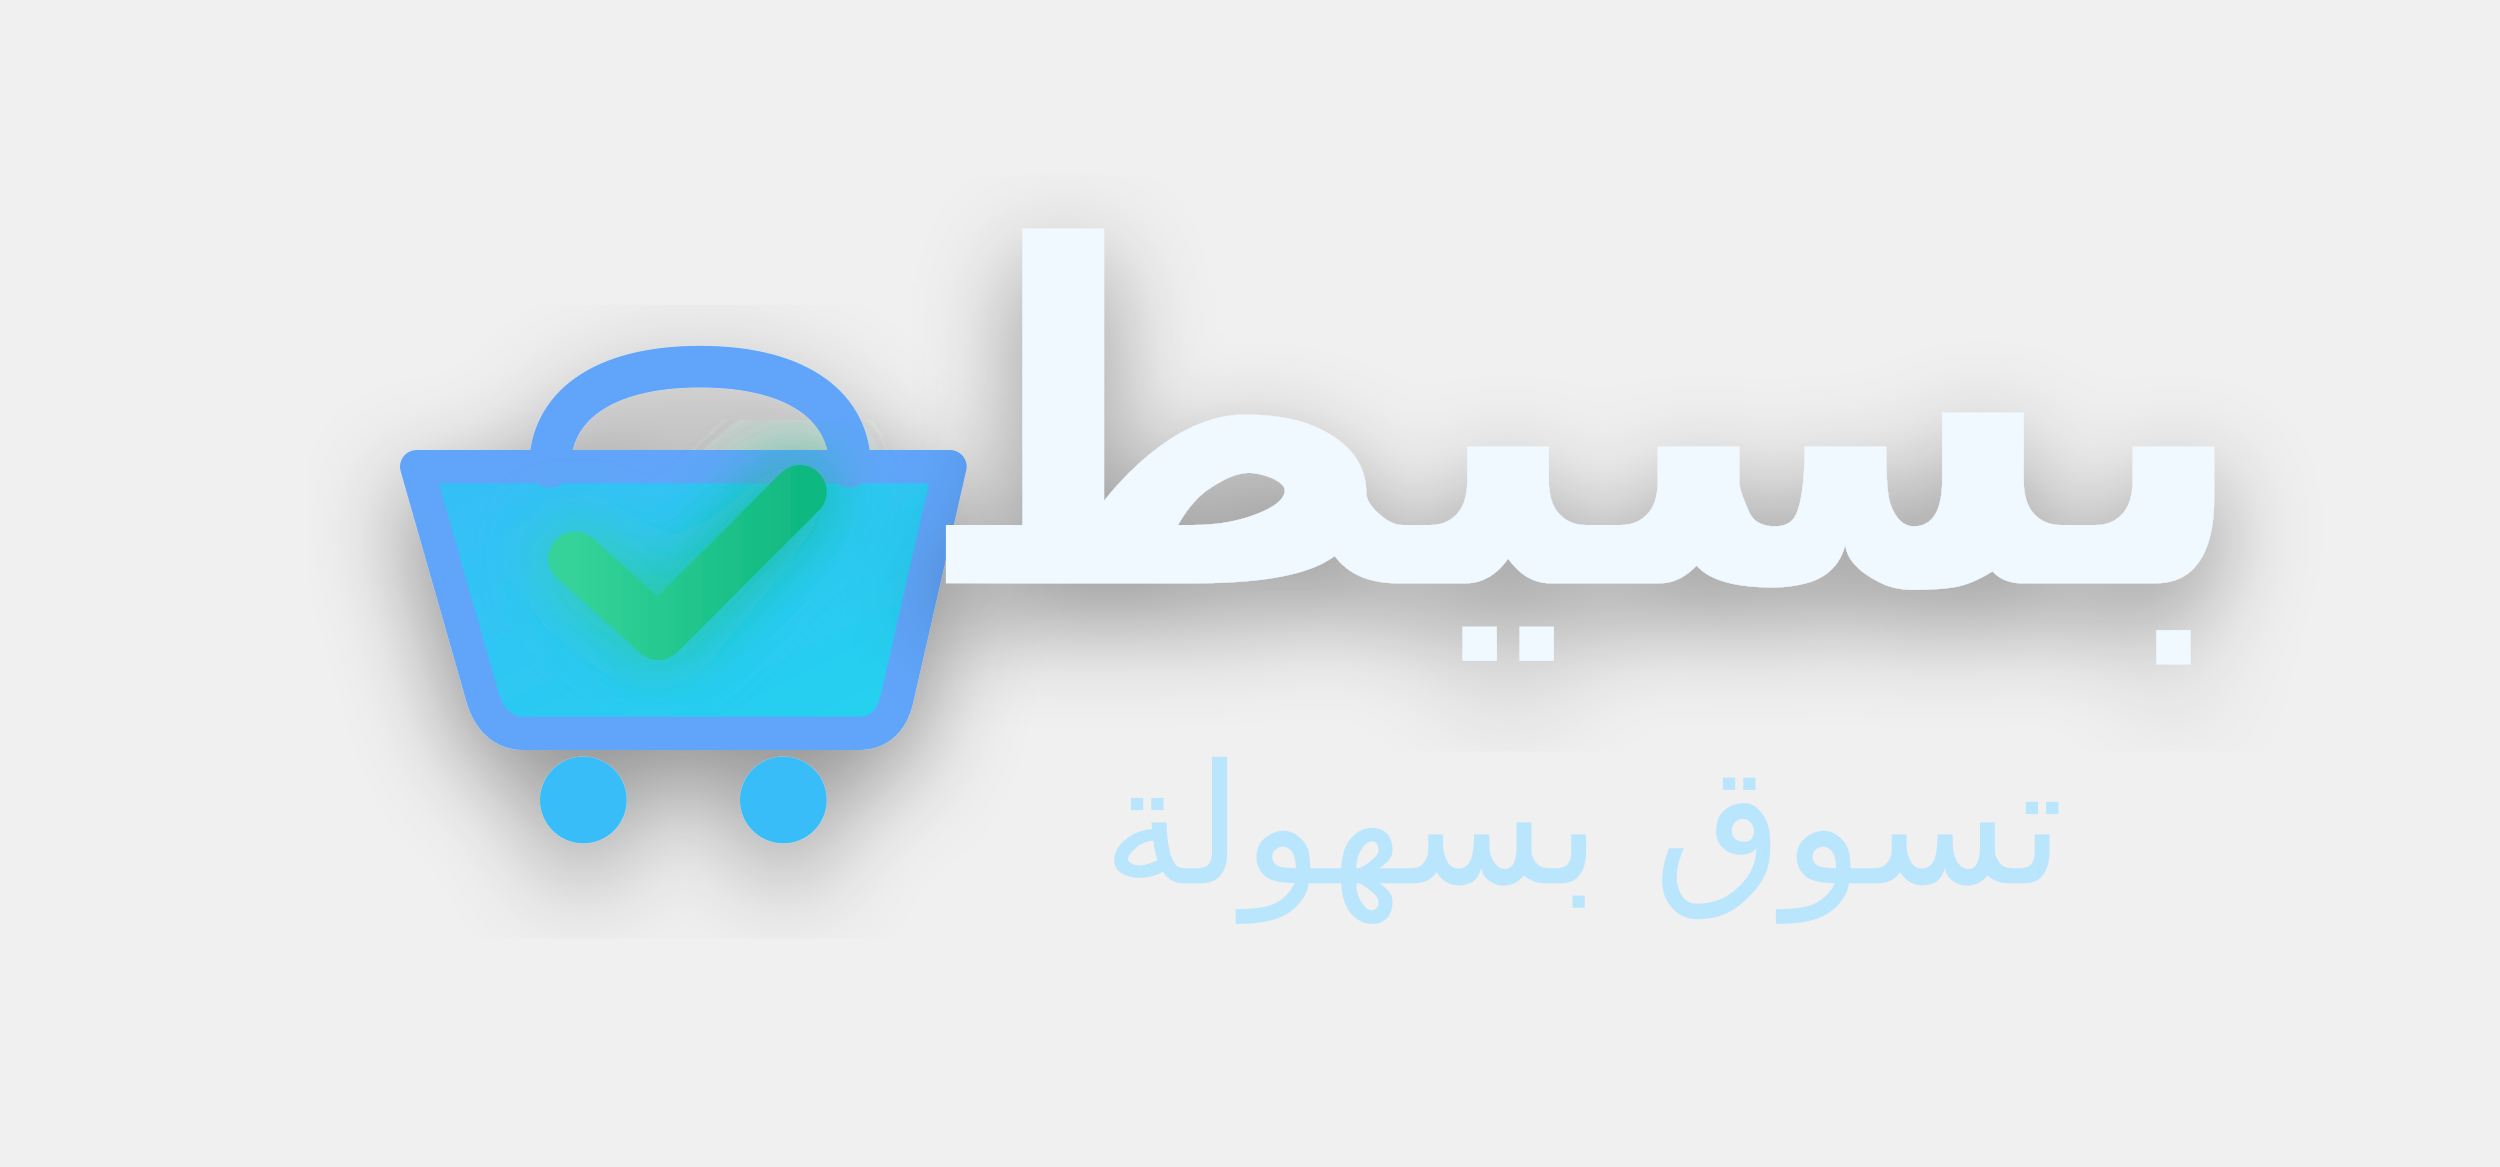
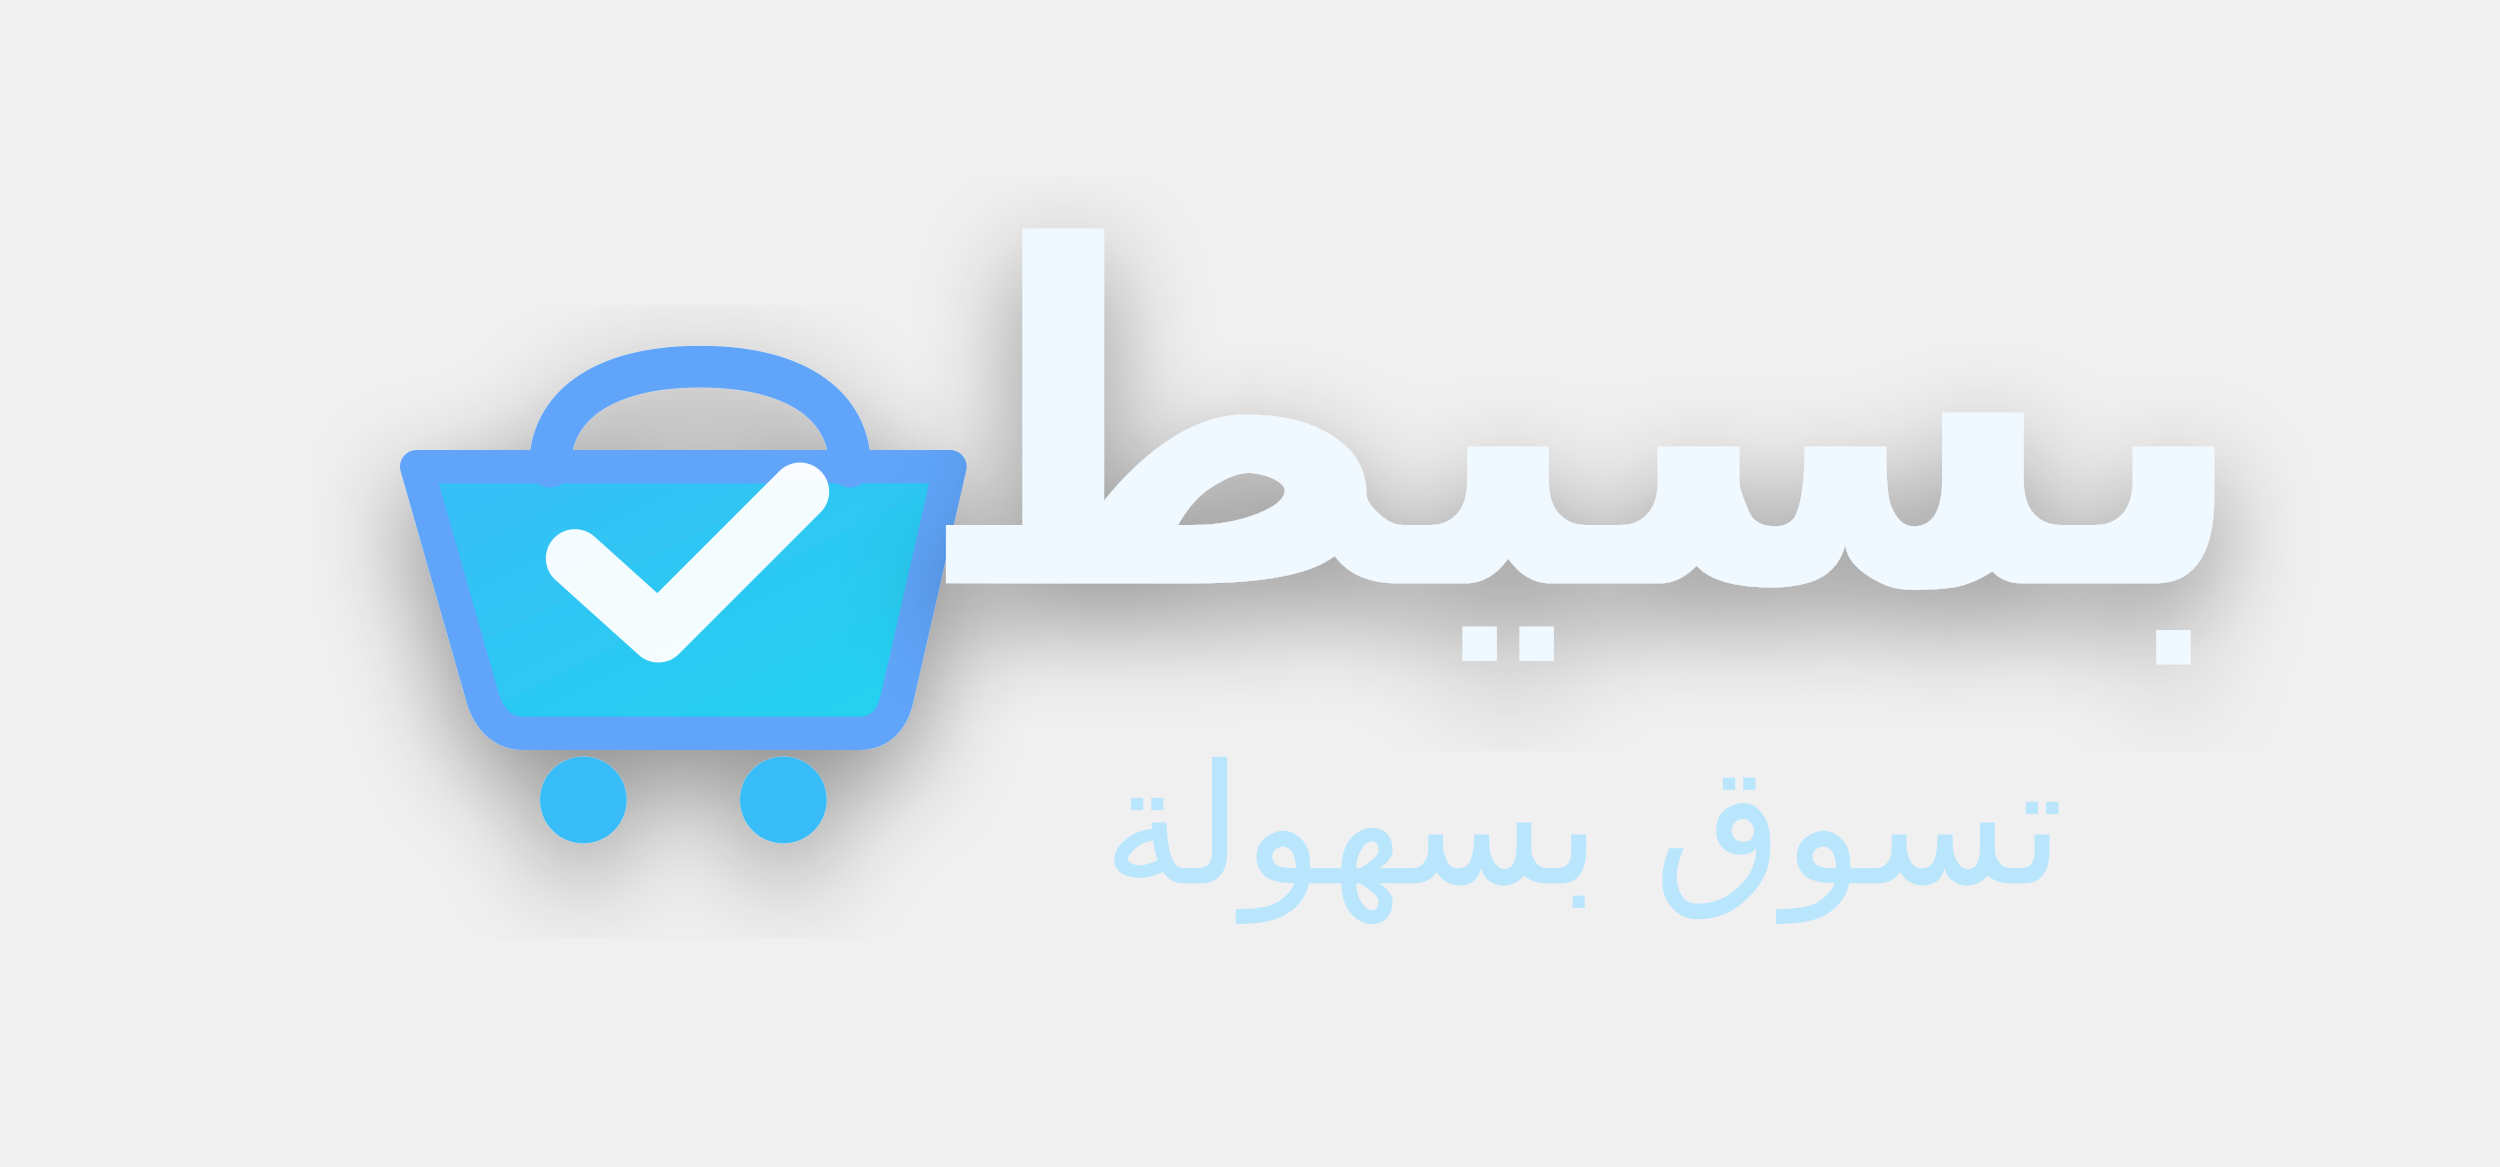
<svg xmlns="http://www.w3.org/2000/svg" width="150" height="70" viewBox="0 0 150 70" version="1.1">
  <defs>
    <linearGradient id="gradient-primary-dark" x1="0%" y1="0%" x2="100%" y2="100%">
      <stop offset="0%" style="stop-color:#38BDF8;stop-opacity:1" />
      <stop offset="100%" style="stop-color:#22D3EE;stop-opacity:1" />
    </linearGradient>
    <linearGradient id="gradient-green-dark" x1="0%" y1="0%" x2="100%" y2="0%">
      <stop offset="0%" style="stop-color:#34D399;stop-opacity:1" />
      <stop offset="100%" style="stop-color:#10B981;stop-opacity:1" />
    </linearGradient>
    <filter id="shadow-dark" x="-20%" y="-20%" width="140%" height="140%">
      <feDropShadow dx="0" dy="2" stdDeviation="3" flood-color="#000000" flood-opacity="0.4" />
    </filter>
    <filter id="glow" x="-50%" y="-50%" width="200%" height="200%">
      <feGaussianBlur stdDeviation="2" result="coloredBlur" />
      <feMerge>
        <feMergeNode in="coloredBlur" />
        <feMergeNode in="SourceGraphic" />
      </feMerge>
    </filter>
  </defs>
  <g transform="translate(15, 10)" filter="url(#shadow-dark)">
    <path d="M 10 18 L 14 32 C 14.4 33.2 15.2 34 16.4 34 H 36.5 C 37.8 34 38.5 33.2 38.8 32 L 42 18 Z" fill="url(#gradient-primary-dark)" stroke="#60A5FA" stroke-width="2" stroke-linejoin="round" />
    <path d="M 18 18 C 18 14.5 21 12 27 12 C 33 12 36 14.5 36 18" fill="none" stroke="#60A5FA" stroke-width="2.5" stroke-linecap="round" />
-     <path d="M 19.5 23.5 L 24.5 28 L 33 19.5" fill="none" stroke="url(#gradient-green-dark)" stroke-width="3.2" stroke-linecap="round" stroke-linejoin="round" filter="url(#glow)" />
+     <path d="M 19.5 23.5 L 24.5 28 L 33 19.5" fill="none" stroke="#FFFFFF" stroke-width="3.5" stroke-linecap="round" stroke-linejoin="round" opacity="0.95" />
    <circle cx="20" cy="38" r="2.6" fill="#38BDF8" />
    <circle cx="32" cy="38" r="2.6" fill="#38BDF8" />
  </g>
  <text x="95" y="35" font-family="Tajawal, Arial, sans-serif" font-size="28" font-weight="700" fill="#F0F9FF" text-anchor="middle" direction="rtl" filter="url(#shadow-dark)">بسيط</text>
  <text x="95" y="53" font-family="Tajawal, Arial, sans-serif" font-size="10" font-weight="400" fill="#BAE6FD" text-anchor="middle">تسوق بسهولة</text>
</svg>
